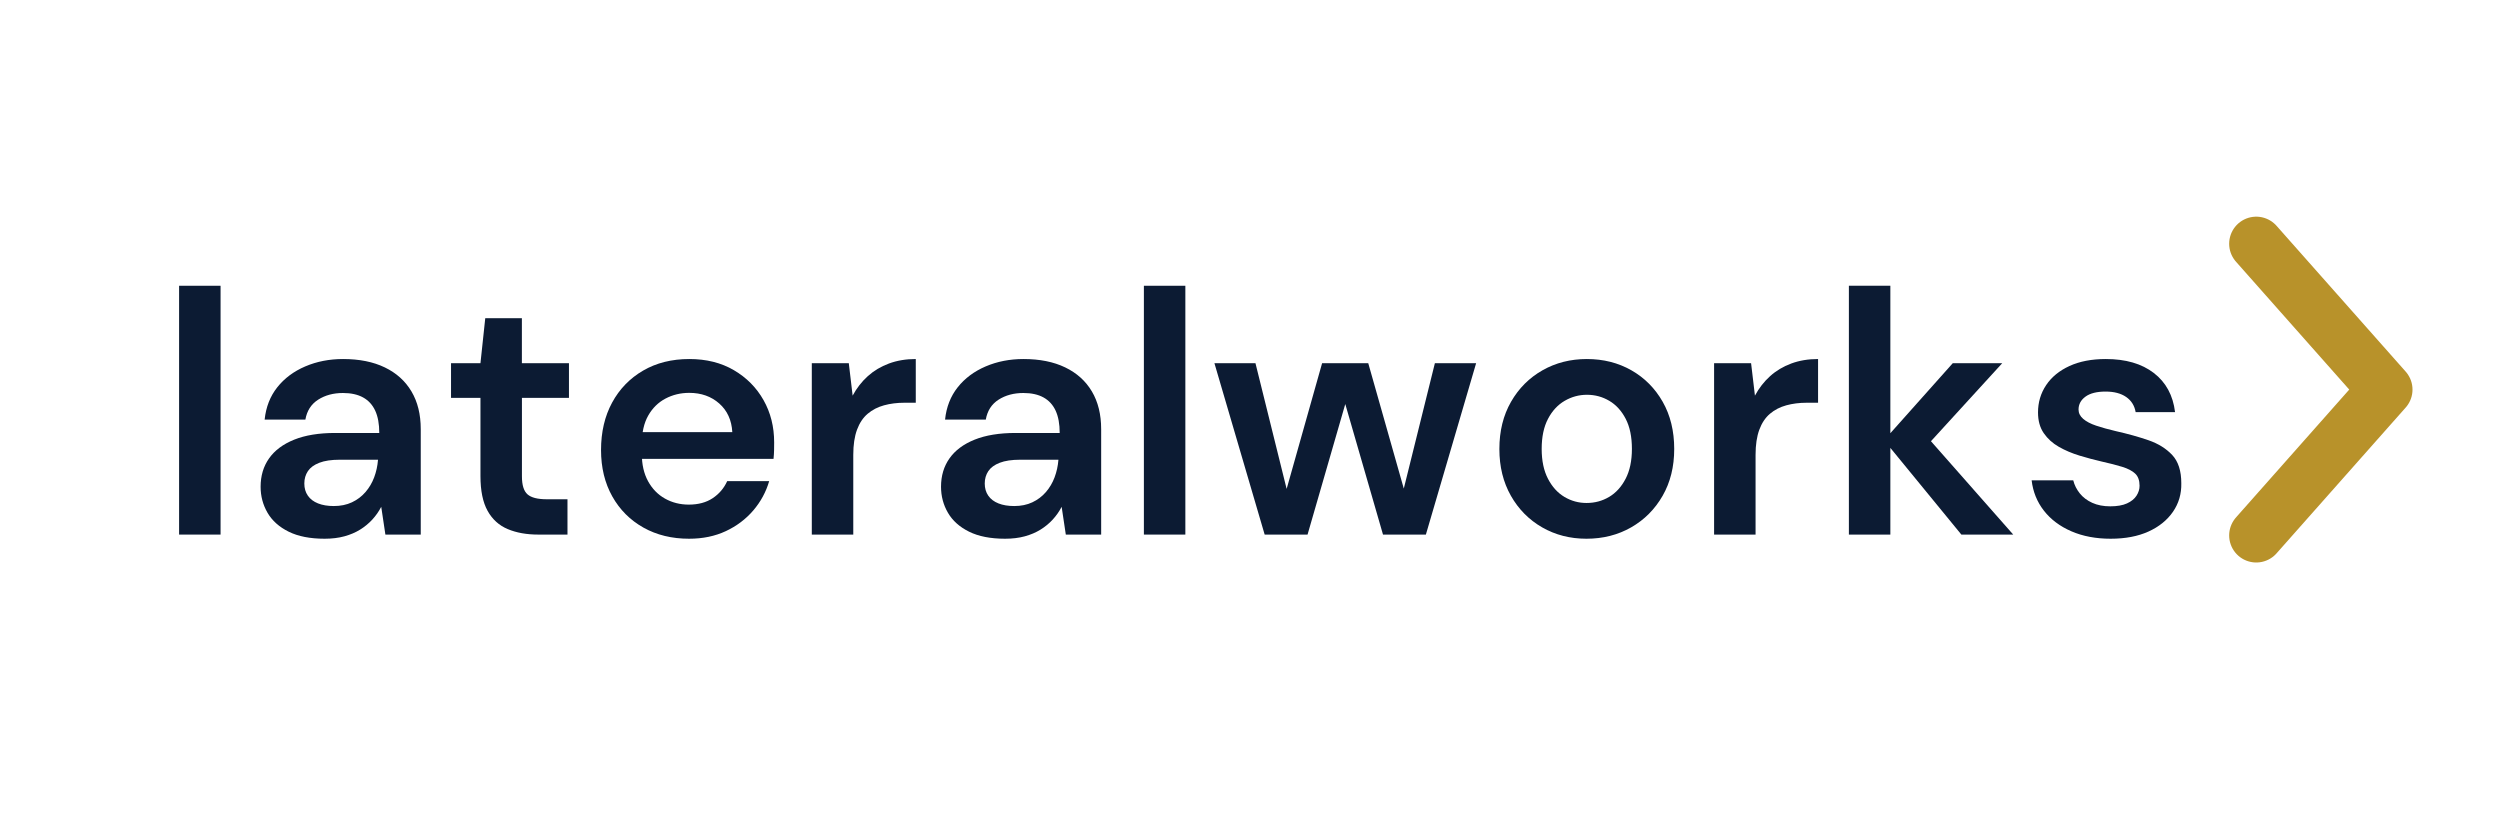
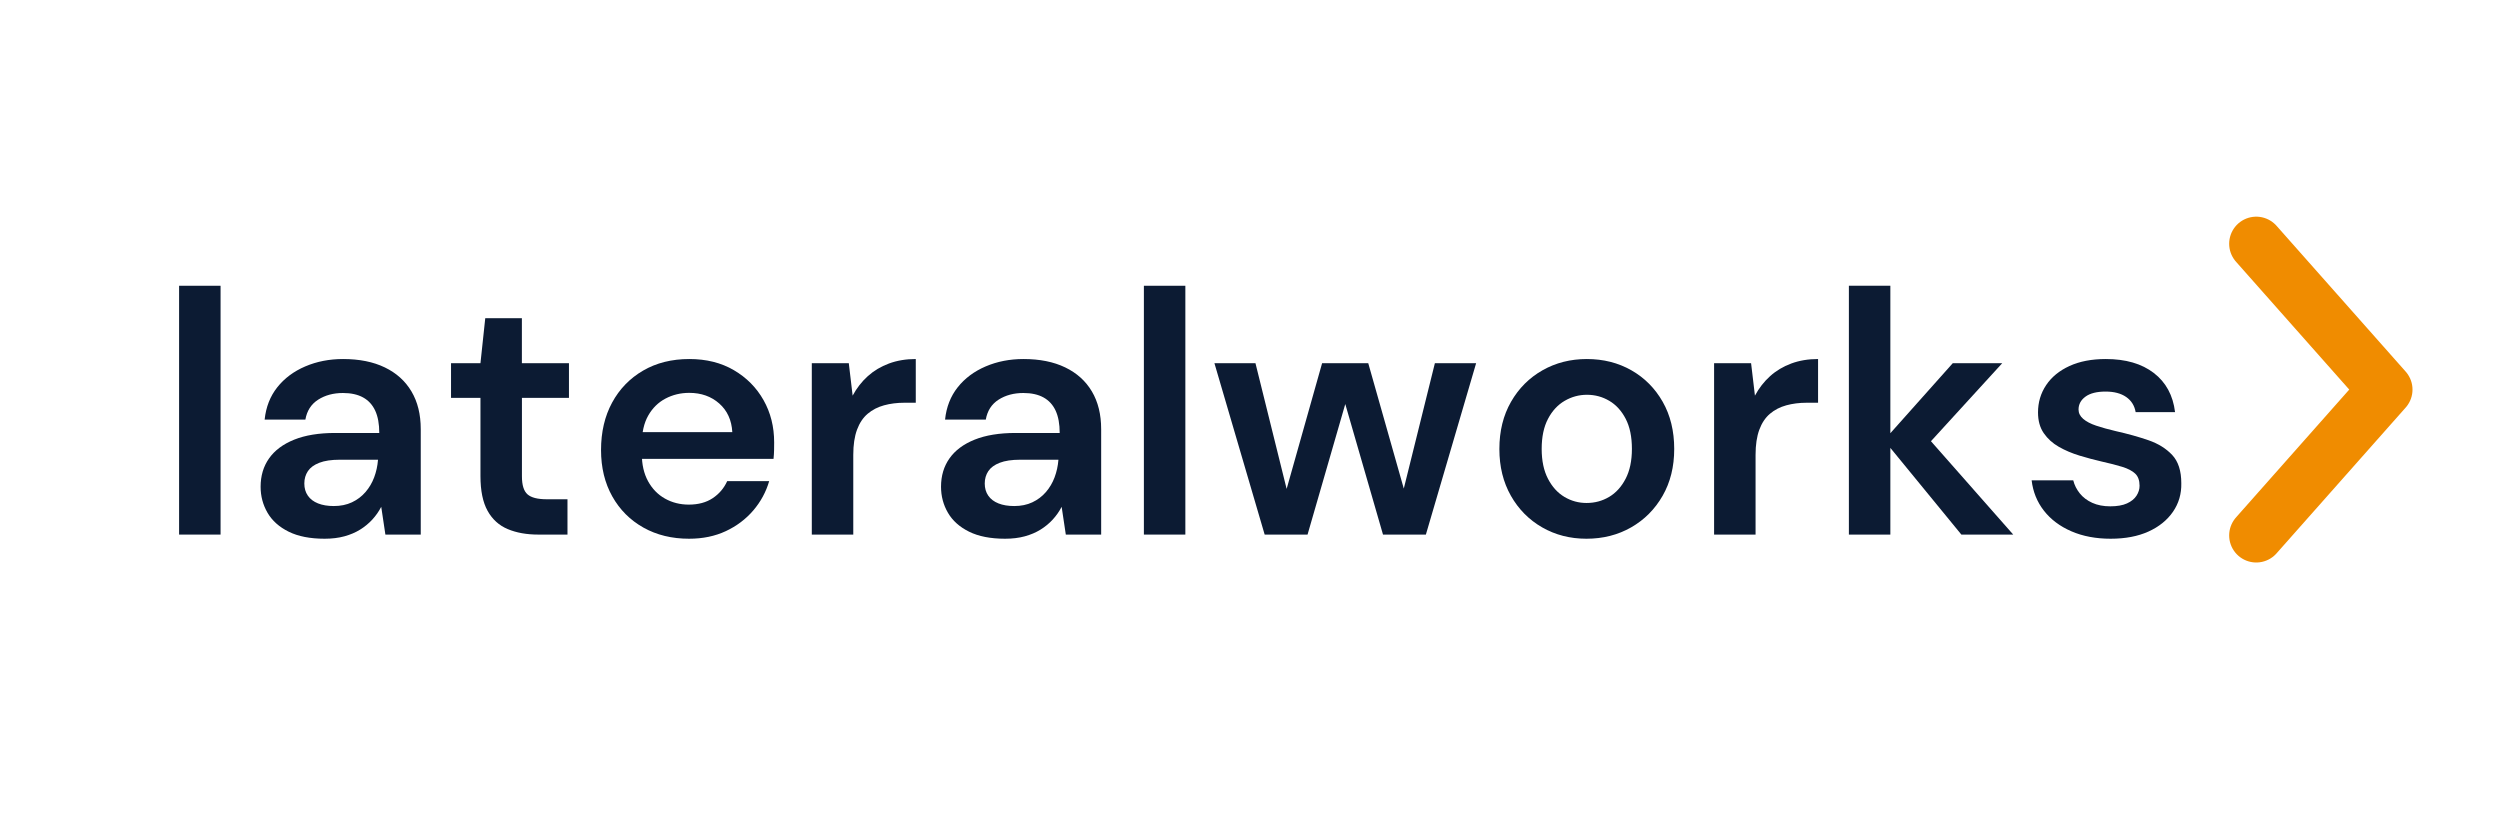
<svg xmlns="http://www.w3.org/2000/svg" viewBox="0 0 1200 400" width="1200" height="400">
  <path transform="translate(75.0,256.6) scale(0.16588,-0.16588)" d="M66.103 0V720H186.105V0Z" fill="#0C1B33" />
  <path transform="translate(116.8,256.6) scale(0.16588,-0.16588)" d="M235.241 -12Q172.414 -12 131.207 8.379Q90 28.759 70.0 63.138Q50 97.517 50 138.517Q50 185.793 74.463 220.515Q98.926 255.237 147.069 274.636Q195.213 294.034 265.842 294.034H393.379Q393.379 332.999 381.649 358.464Q369.919 383.93 346.587 396.809Q323.255 409.688 288.242 409.688Q246.691 409.688 216.484 390.361Q186.278 371.033 179.519 332.724H61.655Q67.319 387.248 98.28 426.262Q129.241 465.276 179.224 486.638Q229.207 508 288.656 508Q359.039 508 409.356 483.741Q459.672 459.483 486.527 414.19Q513.381 368.897 513.381 305V0H411.069L399.034 80.31Q388.721 60.437 373.378 43.649Q358.034 26.862 337.948 14.396Q317.862 1.931 292.361 -5.035Q266.861 -12 235.241 -12ZM261.798 82.588Q291.276 82.588 314.19 93.363Q337.103 104.139 353.379 122.919Q369.655 141.7 378.62 165.698Q387.585 189.696 389.655 216.033V216.62H278.793Q242.622 216.62 219.864 207.809Q197.105 198.999 186.795 183.551Q176.485 168.103 176.485 147.897Q176.485 127.276 186.745 112.535Q197.006 97.794 216.197 90.191Q235.388 82.588 261.798 82.588Z" fill="#0C1B33" />
  <path transform="translate(211.5,256.6) scale(0.16588,-0.16588)" d="M282.38 0Q232.001 0 194.242 15.862Q156.483 31.724 135.879 68.742Q115.276 105.759 115.276 169.38V395.619H30.103V496H115.276L129.153 626.173H235.129V496H371.346V395.619H235.278V168.553Q235.278 130.657 251.381 116.433Q267.484 102.209 307.208 102.209H367.071V0Z" fill="#0C1B33" />
  <path transform="translate(280.4,256.6) scale(0.16588,-0.16588)" d="M303.587 -12Q228.863 -12 171.38 20.293Q113.897 52.586 81.362 110.465Q48.828 168.345 48.828 244.689Q48.828 322.862 80.862 381.896Q112.897 440.931 170.466 474.465Q228.035 508 304.345 508Q378.173 508 433.277 475.707Q488.38 443.414 519.07 389.052Q549.76 334.689 549.76 266.896Q549.76 256.896 549.553 244.775Q549.346 232.655 547.932 219.068H135.415V296.483H428.689Q425.689 348.585 390.844 379.344Q356 410.102 304.001 410.102Q266.794 410.102 235.381 393.585Q203.967 377.068 185.399 344.499Q166.83 311.93 166.83 262.31V233.482Q166.83 187.38 184.864 154.449Q202.898 121.519 233.898 104.122Q264.897 86.726 302.759 86.726Q344 86.726 371.965 105.346Q399.93 123.967 413.861 154.621H535.346Q521.519 107.38 489.243 69.724Q456.967 32.069 409.984 10.035Q363.001 -12 303.587 -12Z" fill="#0C1B33" />
  <path transform="translate(378.7,256.6) scale(0.16588,-0.16588)" d="M66.103 0V496H173.14L184.278 402.069Q201.933 434.828 228.14 458.414Q254.347 482 289.312 495.0Q324.278 508 366.967 508V381.515H334.036Q302.277 381.515 275.053 374.049Q247.829 366.584 227.812 349.653Q207.795 332.722 196.95 303.447Q186.105 274.171 186.105 230.551V0Z" fill="#0C1B33" />
  <path transform="translate(443.4,256.6) scale(0.16588,-0.16588)" d="M235.241 -12Q172.414 -12 131.207 8.379Q90 28.759 70.0 63.138Q50 97.517 50 138.517Q50 185.793 74.463 220.515Q98.926 255.237 147.069 274.636Q195.213 294.034 265.842 294.034H393.379Q393.379 332.999 381.649 358.464Q369.919 383.93 346.587 396.809Q323.255 409.688 288.242 409.688Q246.691 409.688 216.484 390.361Q186.278 371.033 179.519 332.724H61.655Q67.319 387.248 98.28 426.262Q129.241 465.276 179.224 486.638Q229.207 508 288.656 508Q359.039 508 409.356 483.741Q459.672 459.483 486.527 414.19Q513.381 368.897 513.381 305V0H411.069L399.034 80.31Q388.721 60.437 373.378 43.649Q358.034 26.862 337.948 14.396Q317.862 1.931 292.361 -5.035Q266.861 -12 235.241 -12ZM261.798 82.588Q291.276 82.588 314.19 93.363Q337.103 104.139 353.379 122.919Q369.655 141.7 378.62 165.698Q387.585 189.696 389.655 216.033V216.62H278.793Q242.622 216.62 219.864 207.809Q197.105 198.999 186.795 183.551Q176.485 168.103 176.485 147.897Q176.485 127.276 186.745 112.535Q197.006 97.794 216.197 90.191Q235.388 82.588 261.798 82.588Z" fill="#0C1B33" />
  <path transform="translate(538.1,256.6) scale(0.16588,-0.16588)" d="M66.103 0V720H186.105V0Z" fill="#0C1B33" />
  <path transform="translate(579.9,256.6) scale(0.16588,-0.16588)" d="M163.62 0 18.207 496H136.967L241.208 75.621L211.518 76.621L329.828 496H463.313L582.209 76.621L551.932 75.621L656.173 496H775.52L630.106 0H506.035L380.484 434.413H413.243L287.692 0Z" fill="#0C1B33" />
  <path transform="translate(711.6,256.6) scale(0.16588,-0.16588)" d="M300.773 -12Q229.966 -12 172.724 20.828Q115.483 53.655 82.155 112.329Q48.828 171.003 48.828 247.628Q48.828 325.345 82.448 384.052Q116.069 442.759 173.558 475.379Q231.047 508 301.849 508Q373.621 508 430.863 475.379Q488.104 442.759 521.432 384.233Q554.759 325.707 554.759 247.717Q554.759 170.655 521.139 112.155Q487.518 53.655 430.034 20.828Q372.549 -12 300.773 -12ZM301.113 91.45Q336.759 91.45 366.31 108.933Q395.861 126.415 414.102 161.447Q432.343 196.479 432.343 248.064Q432.343 300.241 414.395 334.913Q396.447 369.585 366.873 387.067Q337.299 404.55 302.182 404.55Q267.828 404.55 237.777 387.067Q207.726 369.585 189.485 334.813Q171.244 300.041 171.244 247.887Q171.244 196.499 189.485 161.457Q207.726 126.415 237.191 108.933Q266.656 91.45 301.113 91.45Z" fill="#0C1B33" />
  <path transform="translate(811.8,256.6) scale(0.16588,-0.16588)" d="M66.103 0V496H173.14L184.278 402.069Q201.933 434.828 228.14 458.414Q254.347 482 289.312 495.0Q324.278 508 366.967 508V381.515H334.036Q302.277 381.515 275.053 374.049Q247.829 366.584 227.812 349.653Q207.795 332.722 196.95 303.447Q186.105 274.171 186.105 230.551V0Z" fill="#0C1B33" />
  <path transform="translate(876.5,256.6) scale(0.16588,-0.16588)" d="M391.587 0 167.967 273 366.759 496H509.9L261.727 224.378L261.9 317.484L541.624 0ZM66.103 0V720H186.105V0Z" fill="#0C1B33" />
  <path transform="translate(968.7,256.6) scale(0.16588,-0.16588)" d="M267.69 -12Q203.724 -12 154.035 9.535Q104.345 31.069 74.603 69.19Q44.862 107.311 39.103 157.069H159.45Q164.623 136.449 178.433 119.208Q192.243 101.967 214.57 91.863Q236.897 81.76 266.621 81.76Q296.414 81.76 314.983 90.191Q333.551 98.622 342.482 112.397Q351.413 126.173 351.413 141.207Q351.413 164.586 338.568 176.569Q325.724 188.551 301.034 196.103Q276.345 203.655 242.311 211.241Q210.655 218.482 177.793 228.482Q144.931 238.482 117.776 253.982Q90.62 269.482 74.086 293.603Q57.551 317.724 57.551 353.379Q57.551 397.207 81 432.362Q104.448 467.517 148.465 487.759Q192.483 508 253.69 508Q340.139 508 392.708 467.552Q445.277 427.103 454.105 354.345H340.068Q335.241 382.413 312.707 398.12Q290.172 413.826 253.104 413.826Q214.967 413.826 194.898 399.171Q174.829 384.516 174.829 361.793Q174.829 346.517 188.208 334.914Q201.588 323.311 225.812 315.173Q250.036 307.035 282.311 299.449Q334.277 287.793 376.932 273.087Q419.588 258.38 445.881 230.293Q472.174 202.207 472.174 148.621Q473.174 102.38 448.019 65.931Q422.863 29.483 377.053 8.741Q331.242 -12 267.69 -12Z" fill="#0C1B33" />
-   <path d="M 1083 117 L 1145 187 L 1083 257" fill="none" stroke="#B8922A" stroke-width="26" stroke-linecap="round" stroke-linejoin="round" />
+   <path d="M 1083 117 L 1145 187 L 1083 257" fill="none" stroke="#F08C00" stroke-width="26" stroke-linecap="round" stroke-linejoin="round" />
</svg>
